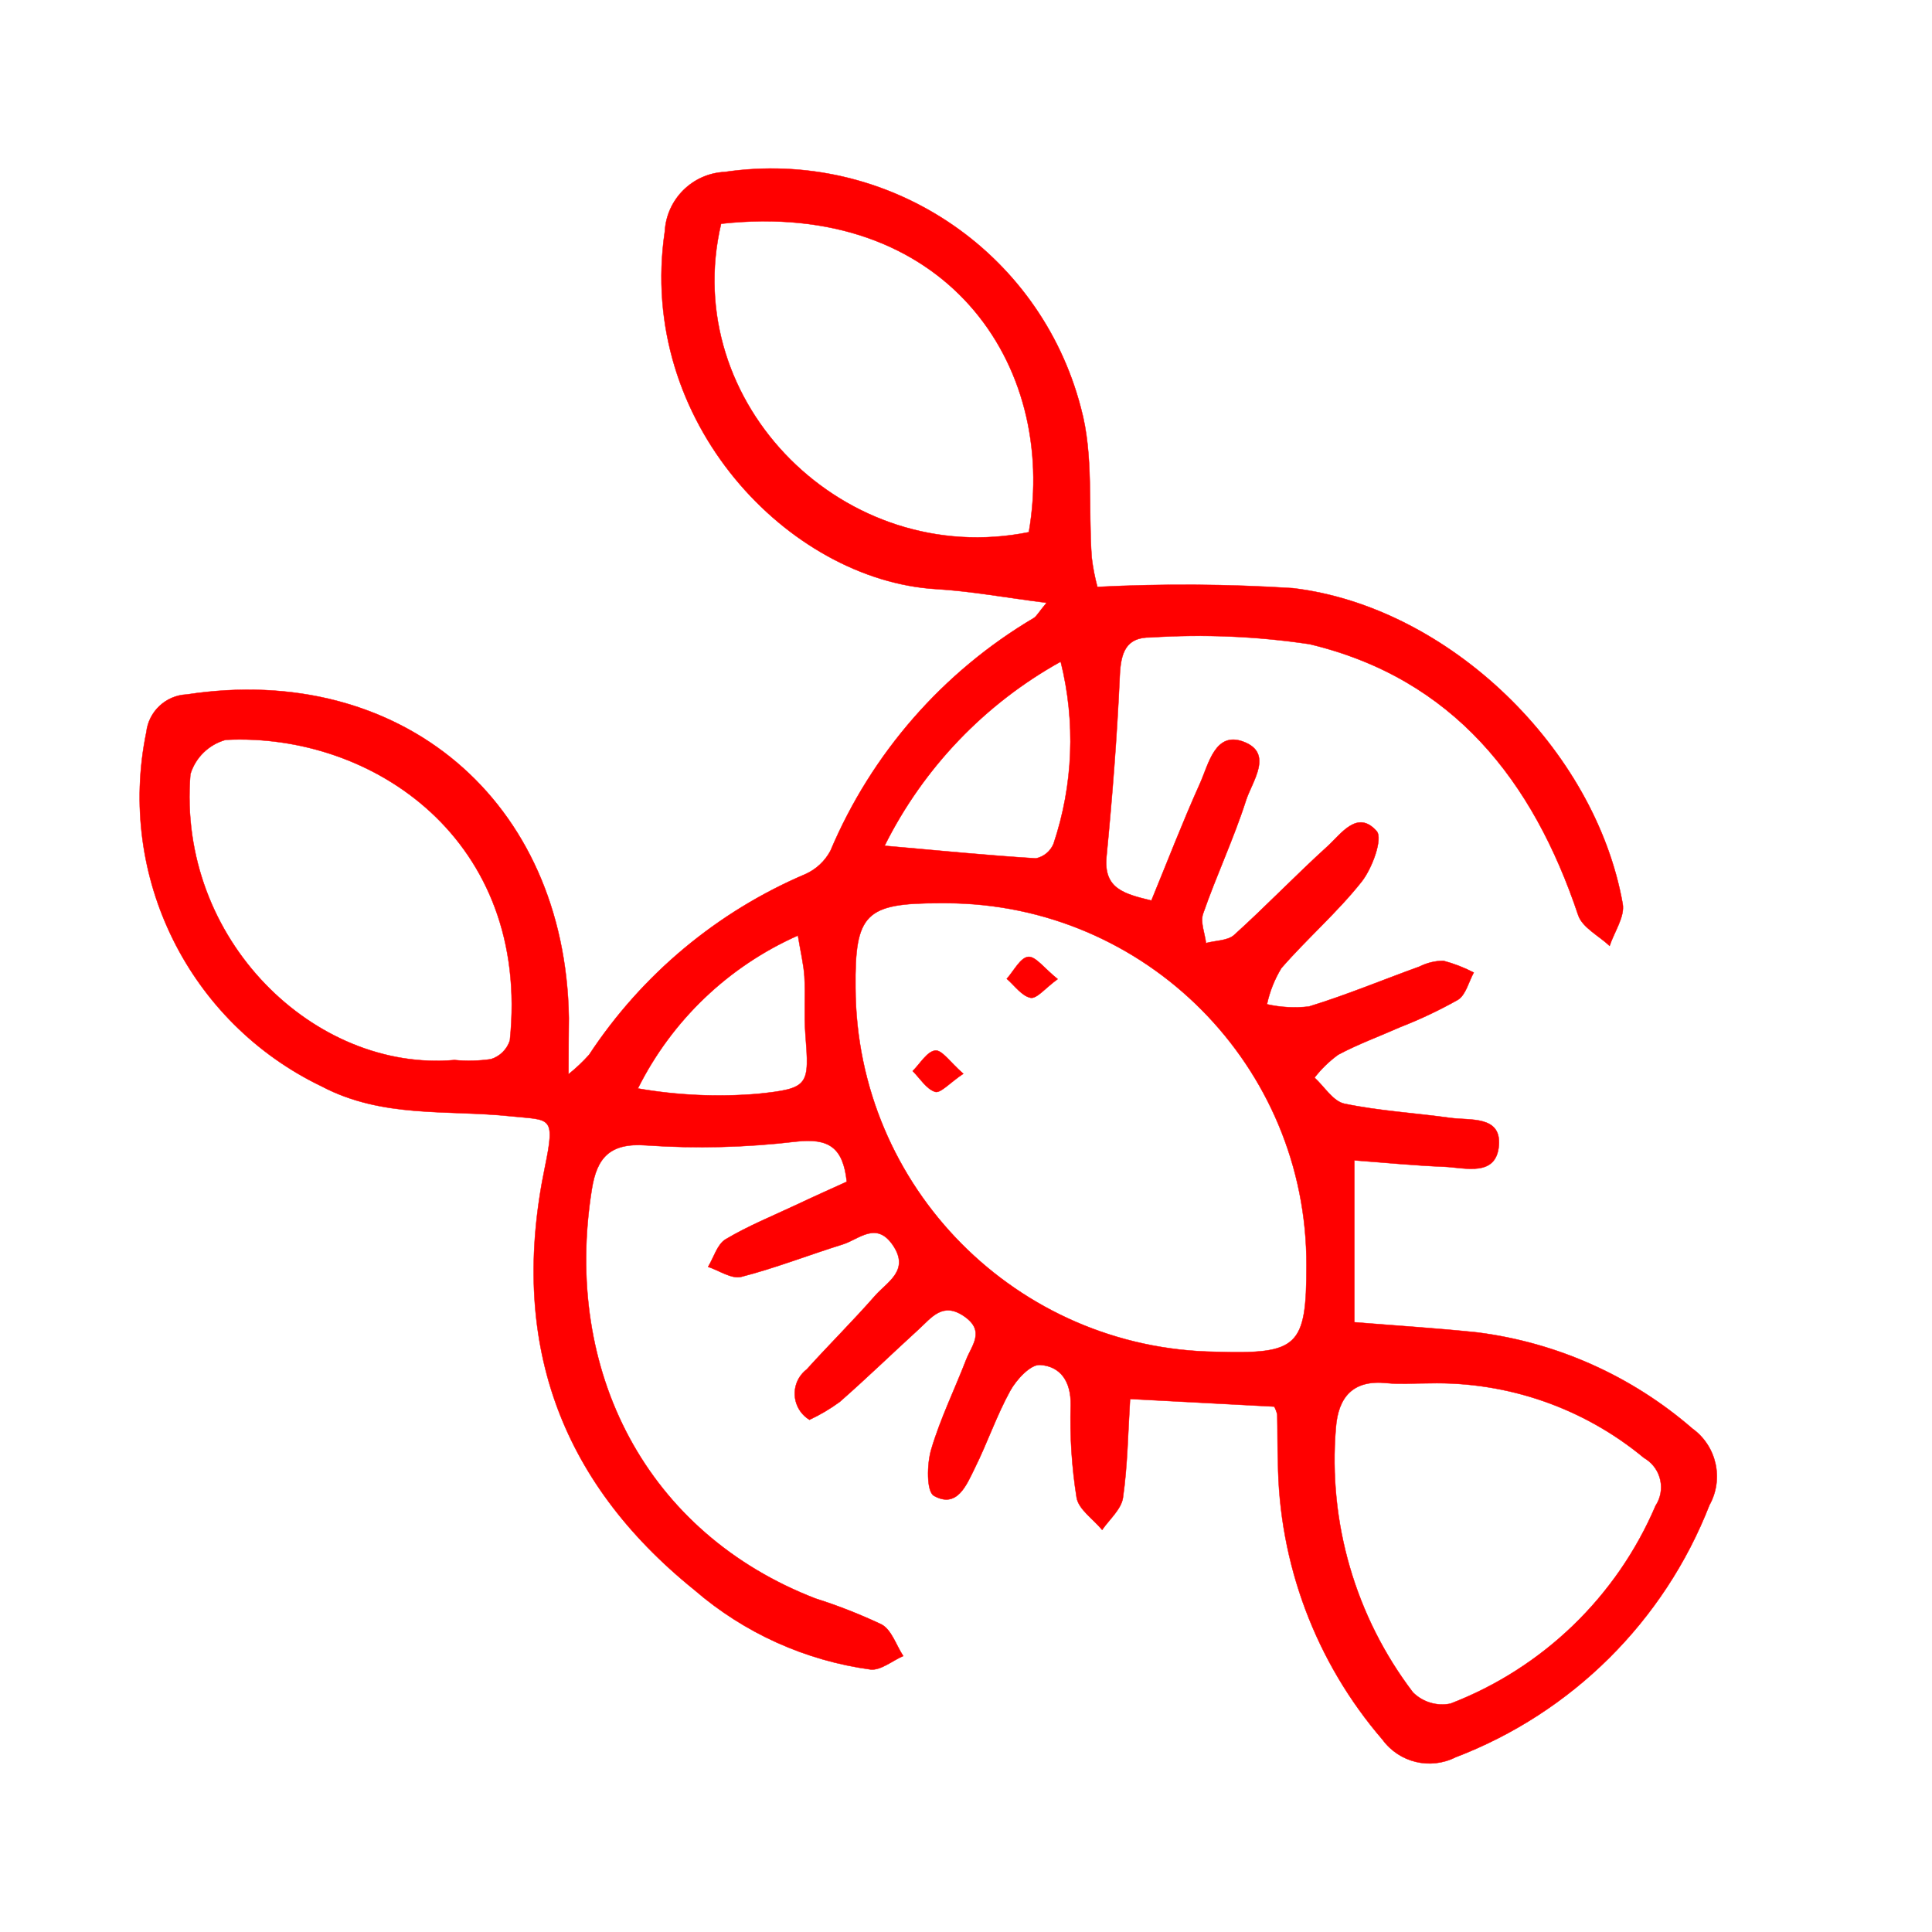
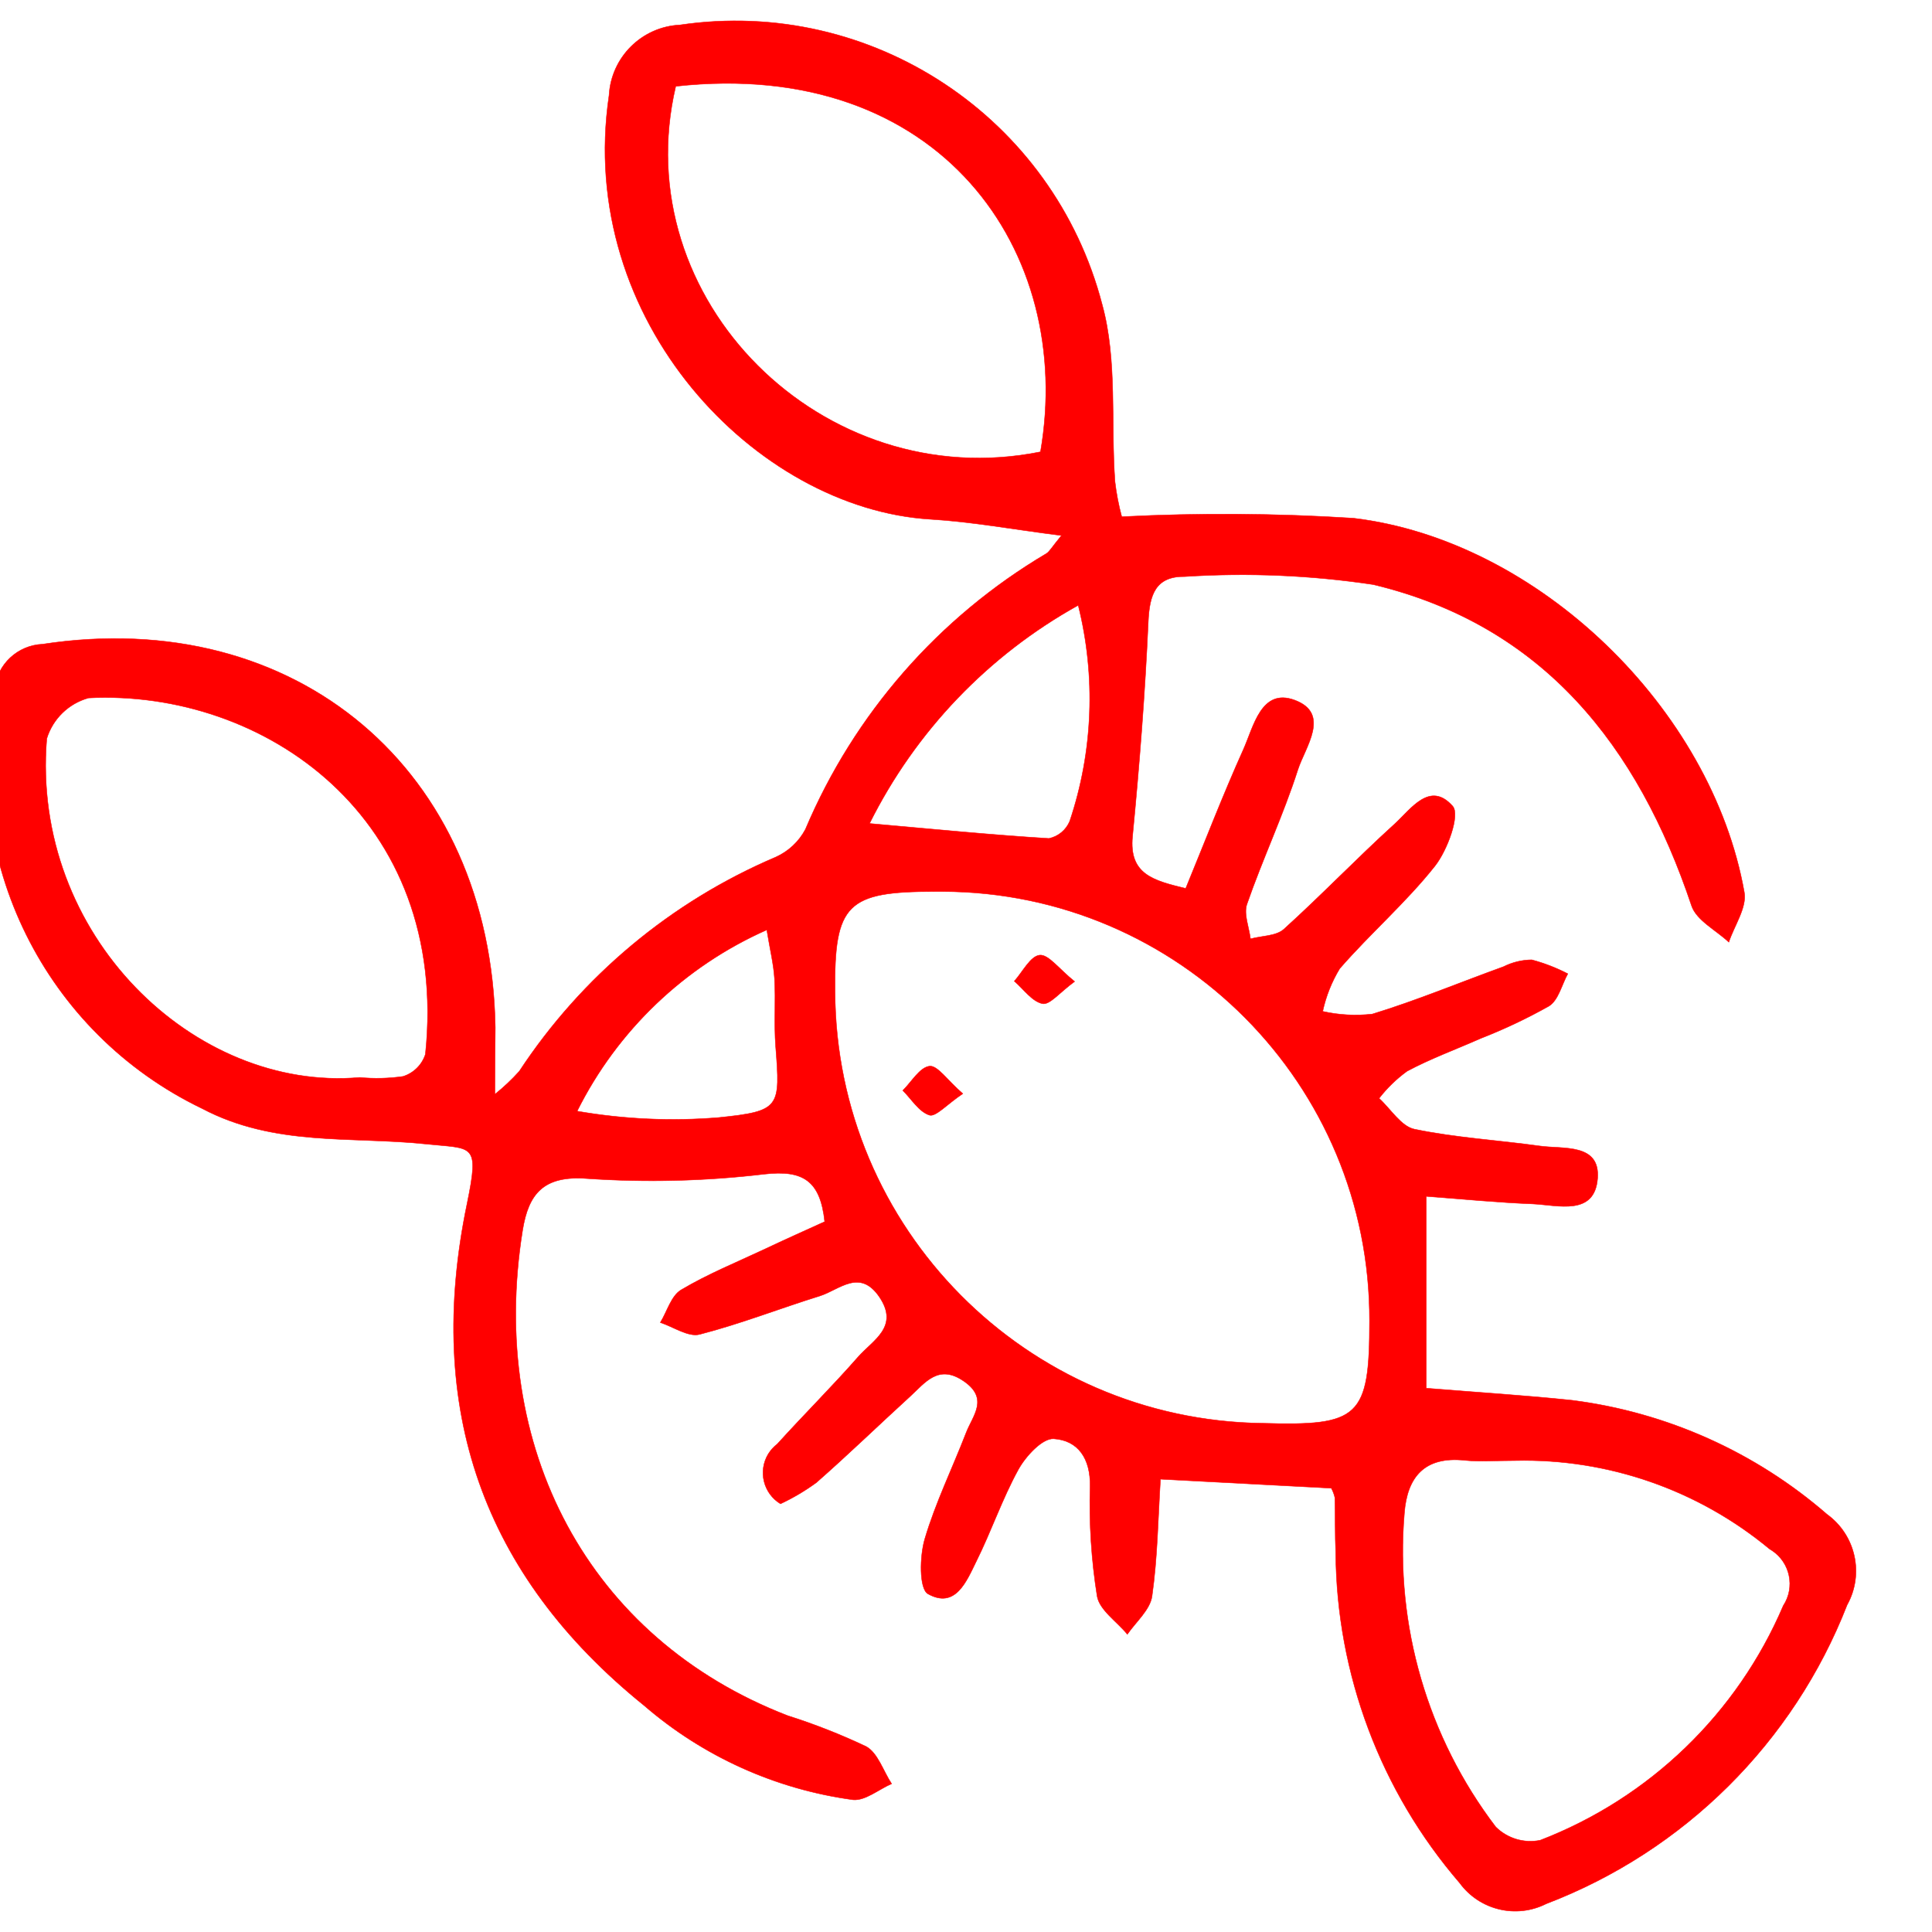
- <svg xmlns="http://www.w3.org/2000/svg" width="512" height="512" viewBox="0 0 512 512">
+ <svg xmlns="http://www.w3.org/2000/svg" width="512" height="512" viewBox="60 40 392 432">
  <g id="_512x512" data-name="512x512" transform="translate(7771 -118)">
    <rect id="Прямоугольник_11503" data-name="Прямоугольник 11503" width="512" height="512" transform="translate(-7771 118)" fill="none" />
    <g id="Group_786" data-name="Group 786" transform="translate(-7733.984 162.659)">
      <path id="Path_1-3" data-name="Path 1-3" d="M1233.961,4633.384a45.234,45.234,0,0,0,5.456-5.146,129.3,129.3,0,0,1,57.341-47.884,13.988,13.988,0,0,0,6.625-6.184,130.853,130.853,0,0,1,53.913-61.7c.717-.466,1.181-1.389,3.355-4.019-10.723-1.355-20.017-3.092-29.378-3.644-38.819-2.4-79.288-44.254-71.781-94.787a16.685,16.685,0,0,1,15.875-15.744,84.762,84.762,0,0,1,94.387,62.539c3.434,12.519,1.907,26.371,2.862,39.608a54.637,54.637,0,0,0,1.507,7.817,455.141,455.141,0,0,1,51.788.332c41.375,4.924,80.172,42.667,87.424,83.665.6,3.4-2.229,7.412-3.466,11.13-2.855-2.682-7.23-4.864-8.326-8.131-11.985-35.766-33.2-62.732-71.176-71.824a198.517,198.517,0,0,0-42.108-1.788c-6.6-.1-7.923,4.089-8.2,10.061-.717,16.046-1.973,32.059-3.519,48.026-.823,8.513,4.656,9.883,11.891,11.647,4.251-10.336,8.277-20.814,12.872-31.02,2.317-5.155,4-13.863,11.495-11.086,8.133,3.018,2.326,10.535.713,15.559-3.251,10.159-7.861,19.9-11.378,30.033-.787,2.231.465,5.171.777,7.788,2.516-.686,5.722-.607,7.438-2.131,8.444-7.628,16.338-15.878,24.762-23.521,3.645-3.318,7.921-9.8,13.02-4.015,1.692,1.933-1.158,9.829-3.983,13.4-6.437,8.129-14.44,15.051-21.278,22.919a31.024,31.024,0,0,0-3.805,9.562,33.266,33.266,0,0,0,11.105.6c9.909-3.032,19.518-7.046,29.317-10.589a14.411,14.411,0,0,1,6.325-1.538,39.619,39.619,0,0,1,8.057,3.117c-1.354,2.474-2.106,5.91-4.194,7.22a120.474,120.474,0,0,1-15.33,7.255c-5.474,2.432-11.136,4.488-16.4,7.3a30.881,30.881,0,0,0-6.275,6.083c2.617,2.391,4.918,6.266,7.907,6.9,9.223,1.914,18.719,2.458,28.08,3.761,5.258.727,13.472-.644,12.872,7.237-.658,8.489-8.868,5.973-14.537,5.707-7.812-.3-15.594-1.08-23.776-1.69v42.9c11.522.936,22.11,1.595,32.649,2.705a107.678,107.678,0,0,1,56.969,25.5,15.629,15.629,0,0,1,4.484,20.266,117.1,117.1,0,0,1-67.289,66.818,15.393,15.393,0,0,1-19.339-4.661,114.317,114.317,0,0,1-27.712-73.82c-.171-4.1-.091-8.209-.189-12.336a8.026,8.026,0,0,0-.8-2.115l-38.2-2.02c-.551,8.8-.658,17.573-1.885,26.152-.432,3.051-3.573,5.732-5.522,8.536-2.354-2.87-6.223-5.408-6.76-8.536a131.01,131.01,0,0,1-1.569-24.524c.119-6.258-2.7-10.313-8.134-10.656-2.543-.156-6.257,3.889-7.9,6.861-3.634,6.6-6.067,13.84-9.435,20.591-2.146,4.361-4.634,10.679-10.784,7.229-1.99-1.128-1.859-8.414-.711-12.284,2.4-8.112,6.177-15.818,9.242-23.741,1.472-3.82,5.146-7.61-.469-11.506-5.721-3.985-8.681.3-12.073,3.394-7.013,6.4-13.819,13-20.941,19.25a48.175,48.175,0,0,1-8.023,4.749,8.113,8.113,0,0,1-2.752-11.115,8.409,8.409,0,0,1,2.039-2.265c5.941-6.569,12.236-12.819,18.066-19.462,3.264-3.728,9.3-6.711,4.755-13.423-4.391-6.431-8.908-1.617-13.27-.229-8.994,2.8-17.8,6.264-26.918,8.608-2.526.649-5.838-1.667-8.786-2.651,1.51-2.481,2.431-5.985,4.651-7.3,5.917-3.527,12.4-6.158,18.67-9.1,4.506-2.139,9.037-4.15,13.43-6.155-.977-9.18-4.834-11.6-13.46-10.63a213.516,213.516,0,0,1-39.7.992c-9.758-.727-13.076,3.427-14.393,11.567-7.8,48.49,14.653,91.278,59.258,108.524a139.8,139.8,0,0,1,17.531,6.887c2.635,1.428,3.839,5.473,5.724,8.348-2.862,1.244-5.914,3.836-8.626,3.578a89.952,89.952,0,0,1-46.728-21.087c-36.185-29.2-49.037-66.551-39.6-112.064,2.858-13.874,1.426-12.346-9.245-13.482-16.717-1.747-33.8.6-49.955-7.92a85.024,85.024,0,0,1-46.435-93.818,11.279,11.279,0,0,1,10.726-10.021c56.736-8.665,100.323,28.121,101.244,85.713C1234.023,4622.5,1233.961,4626.526,1233.961,4633.384Zm195.571,50.677a95.72,95.72,0,0,0-95.434-96.011h-1.764c-19.616,0-22.53,2.718-22.316,22.453a96.881,96.881,0,0,0,95.6,96.444C1427.215,4707.583,1429.544,4705.687,1429.532,4684.061Zm32.609,31.226c-4.382,0-7.862.292-11.32-.051-8.933-.951-12.874,3.661-13.5,11.849a101.773,101.773,0,0,0,20.436,70.121,10.986,10.986,0,0,0,9.946,2.976,97,97,0,0,0,54.344-52.444,8.929,8.929,0,0,0-2.559-12.359c-.162-.11-.336-.219-.511-.319A85.946,85.946,0,0,0,1462.14,4715.287Zm-258.4-85.664a40.888,40.888,0,0,0,9.673-.229,7.667,7.667,0,0,0,5.009-4.949c5.528-53.029-36.229-81.632-75.307-79.679a13.566,13.566,0,0,0-9.358,9.1c-3.59,44,33.113,78.994,69.978,75.758ZM1274.4,4408c-11.207,47.658,32.889,91.544,81.557,81.735,7.76-44.823-22.477-88.264-81.567-81.735Zm90,116.045a113.944,113.944,0,0,0-46.667,48.794c14.608,1.3,27.345,2.556,40.11,3.344a6.485,6.485,0,0,0,4.66-3.872,86.11,86.11,0,0,0,1.895-48.266Zm-69.642,72.584a86.618,86.618,0,0,0-42.409,40.531,125.186,125.186,0,0,0,31.689,1.428c13.782-1.428,13.766-2.224,12.7-15.961-.385-5.016.043-10.076-.251-15.118-.2-3.226-1.01-6.475-1.73-10.9Z" transform="translate(-1120.32 -4393.362)" fill="red" stroke="red" stroke-width="0.1" />
      <path id="Path_2-3" data-name="Path 2-3" d="M1165.68,4428.292c-3.3,2.409-5.551,5.276-7.178,4.954-2.333-.463-4.216-3.228-6.309-5.031,1.87-2.092,3.586-5.58,5.657-5.814C1159.82,4422.178,1162.147,4425.462,1165.68,4428.292Z" transform="translate(-922.408 -4213.485)" fill="red" stroke="red" stroke-width="0.1" />
      <path id="Path_3-3" data-name="Path 3-3" d="M1162.149,4431.99c-3.605,2.434-6.033,5.23-7.456,4.8-2.333-.736-4.017-3.576-5.957-5.51,1.974-1.96,3.8-5.178,5.978-5.437C1156.492,4425.636,1158.687,4428.965,1162.149,4431.99Z" transform="translate(-943.885 -4192.104)" fill="red" stroke="red" stroke-width="0.1" />
    </g>
  </g>
</svg>
